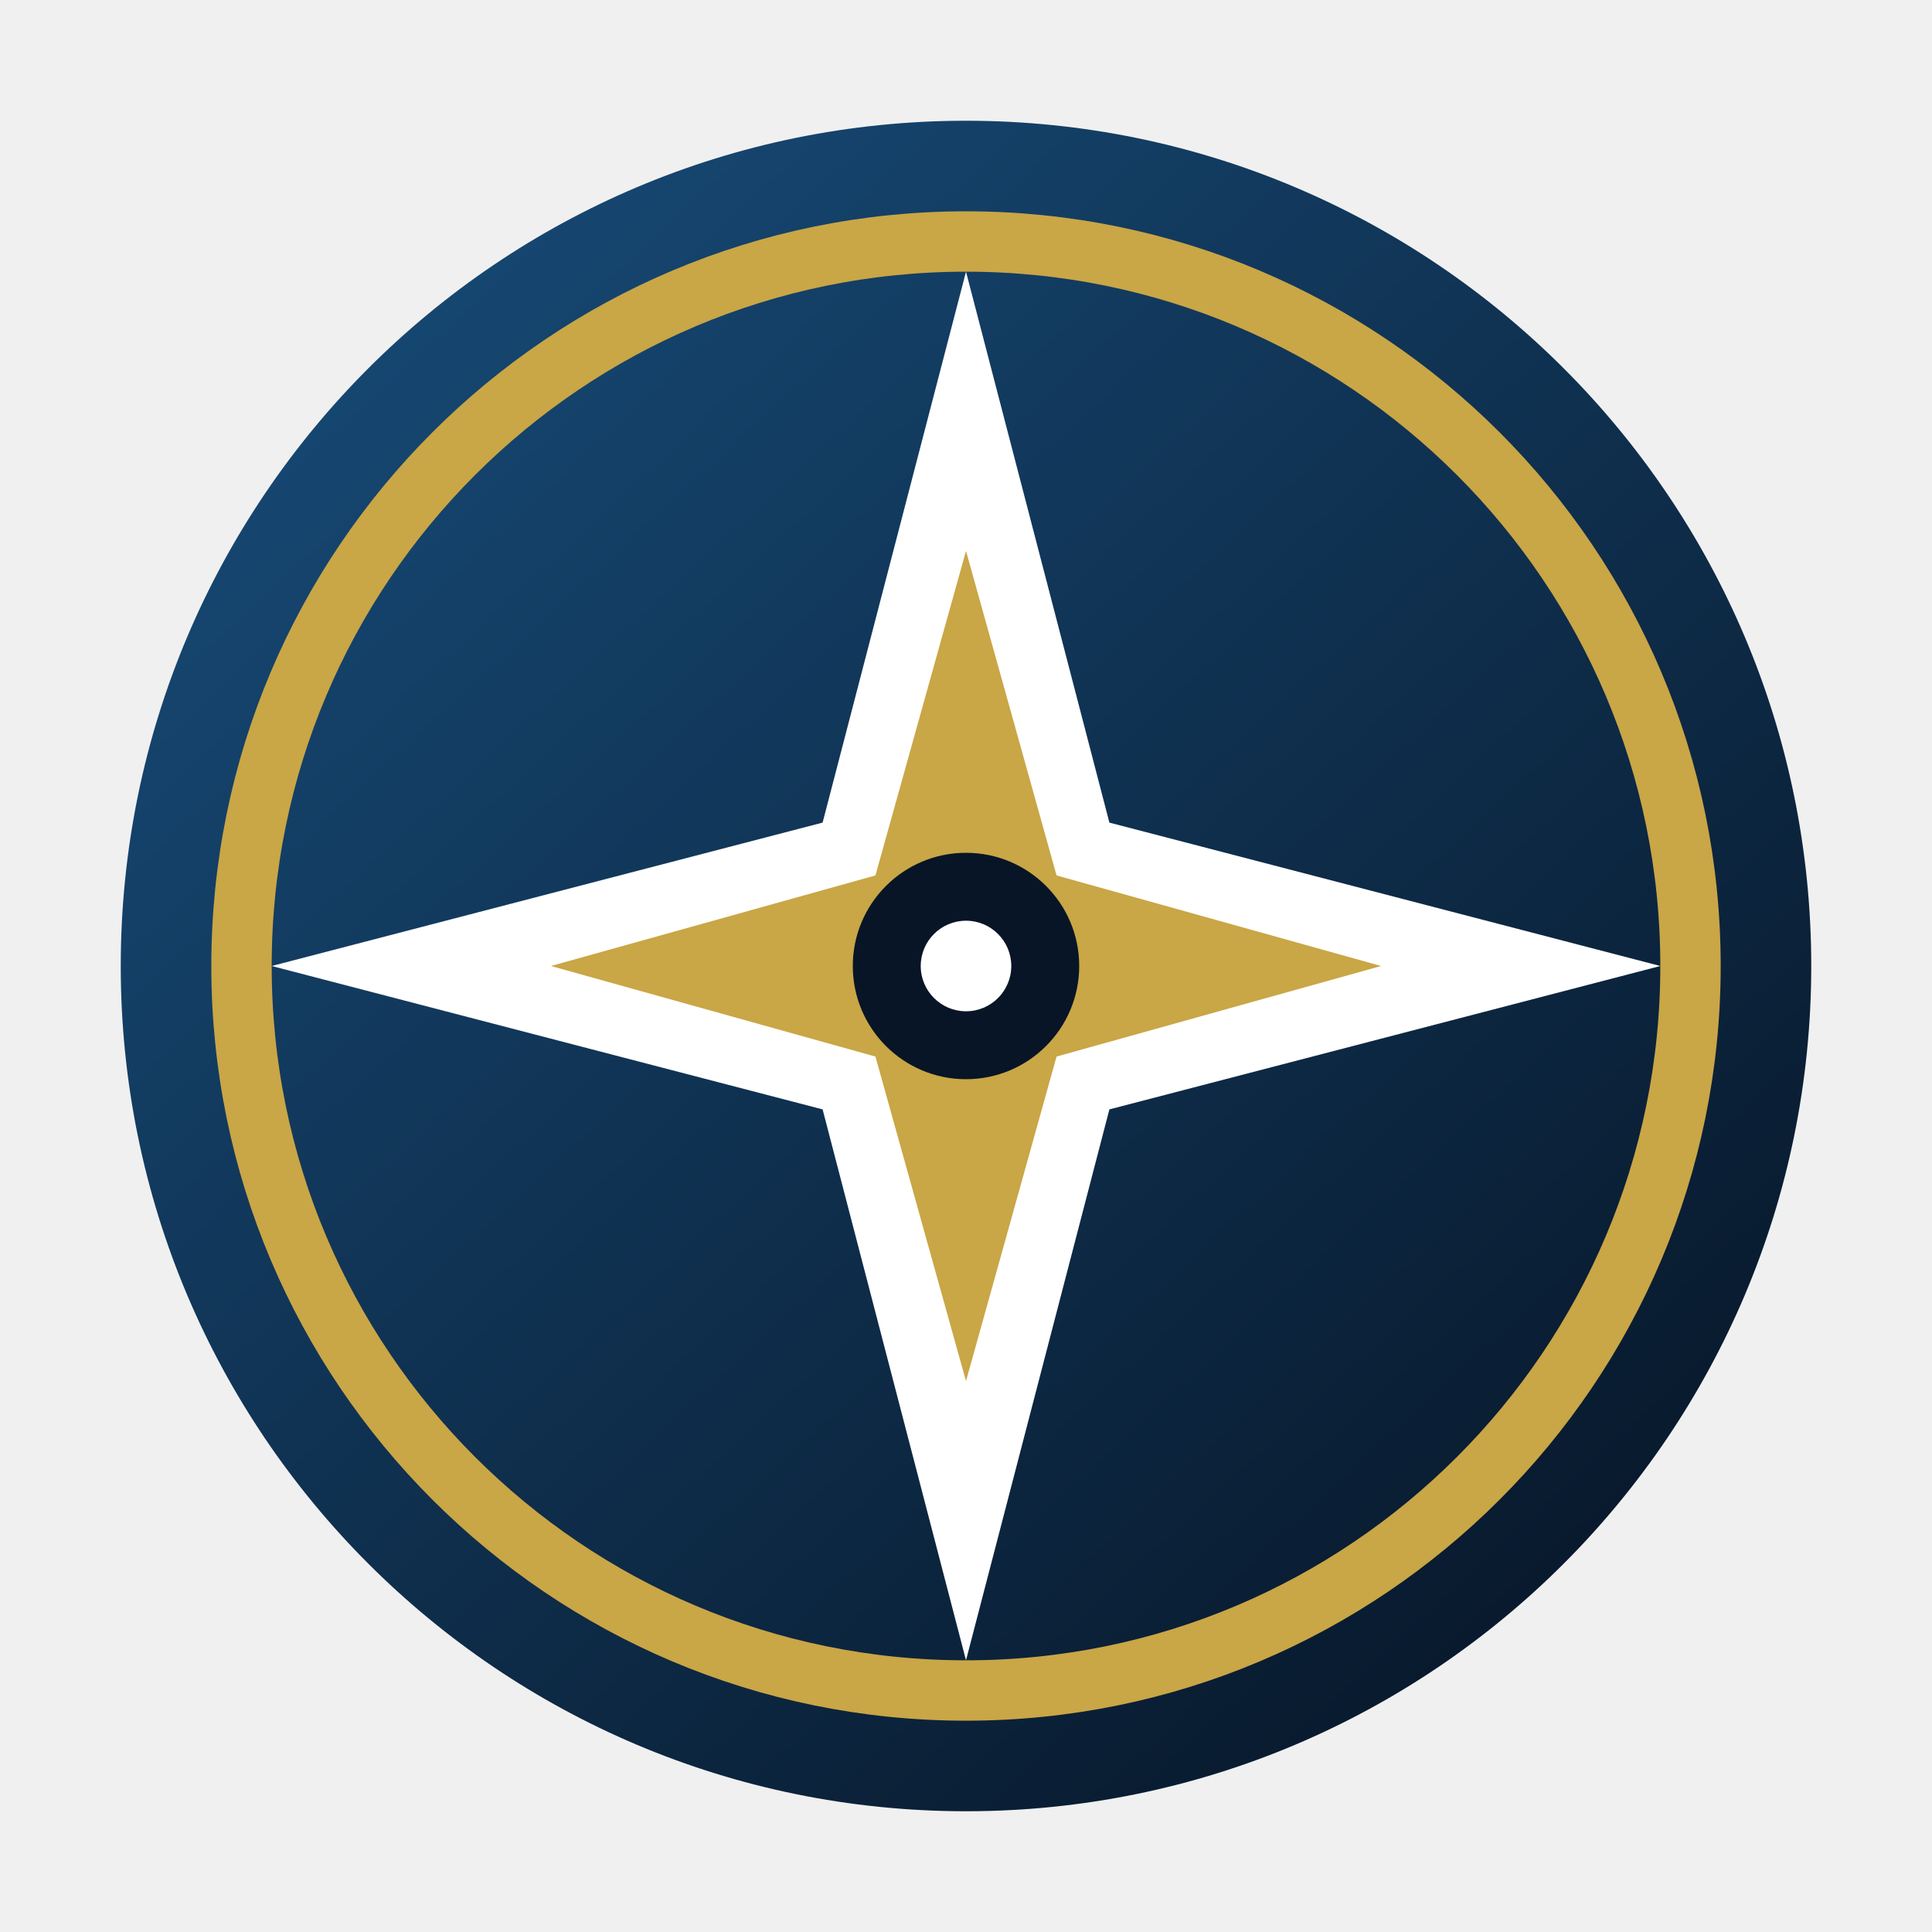
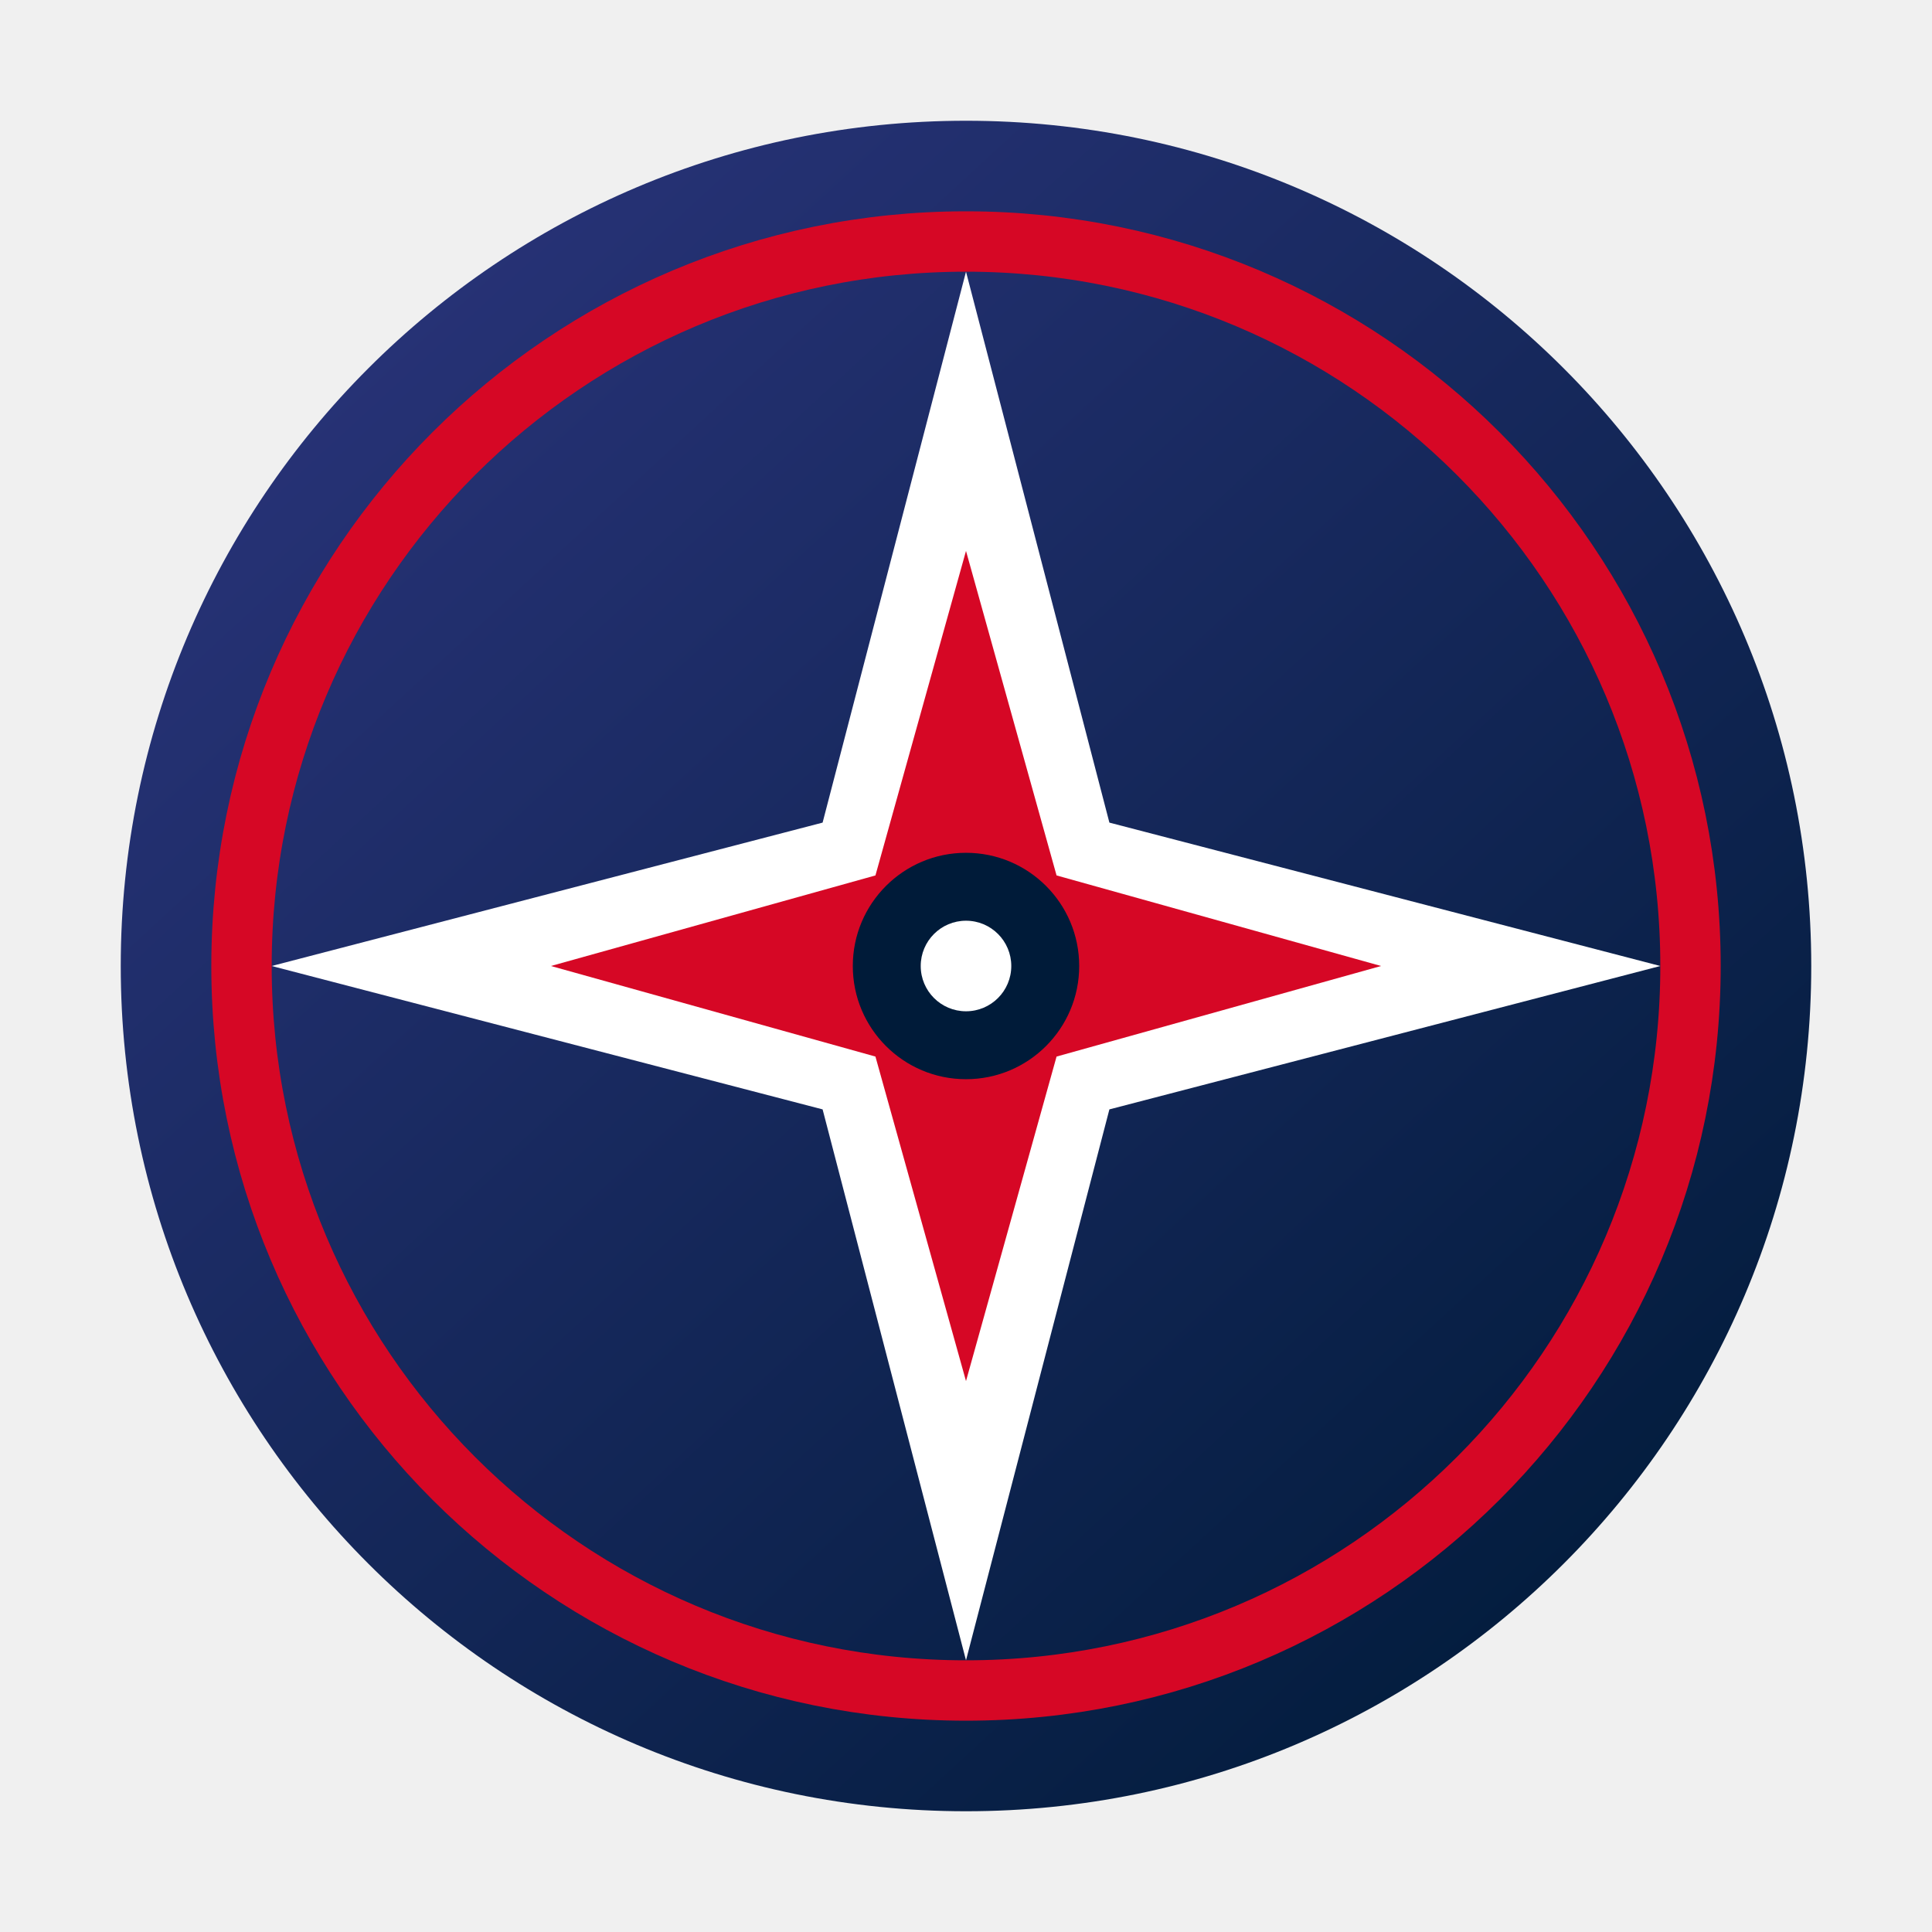
<svg xmlns="http://www.w3.org/2000/svg" width="256" height="256" viewBox="0 0 256 256" role="img" aria-labelledby="title desc">
  <defs>
    <linearGradient id="sea" x1="34" y1="28" x2="220" y2="230" gradientUnits="userSpaceOnUse">
-       <stop offset="0" stop-color="#174b78" />
-       <stop offset="1" stop-color="#071526" />
+       <stop offset="0" stop-color="#2a347b" />
+       <stop offset="1" stop-color="#001b39" />
    </linearGradient>
  </defs>
  <circle cx="128" cy="128" r="112" fill="url(#sea)" />
-   <circle cx="128" cy="128" r="96" fill="none" stroke="#c9a646" stroke-width="8" />
+   <circle cx="128" cy="128" r="96" fill="none" stroke="#d60725" stroke-width="8" />
  <path d="M128 36l19 73 73 19-73 19-19 73-19-73-73-19 73-19z" fill="#ffffff" />
-   <path d="M128 73l12 43 43 12-43 12-12 43-12-43-43-12 43-12z" fill="#c9a646" />
-   <circle cx="128" cy="128" r="15" fill="#071526" />
+   <path d="M128 73l12 43 43 12-43 12-12 43-12-43-43-12 43-12z" fill="#d60725" />
+   <circle cx="128" cy="128" r="15" fill="#001b39" />
  <circle cx="128" cy="128" r="6" fill="#ffffff" />
</svg>
